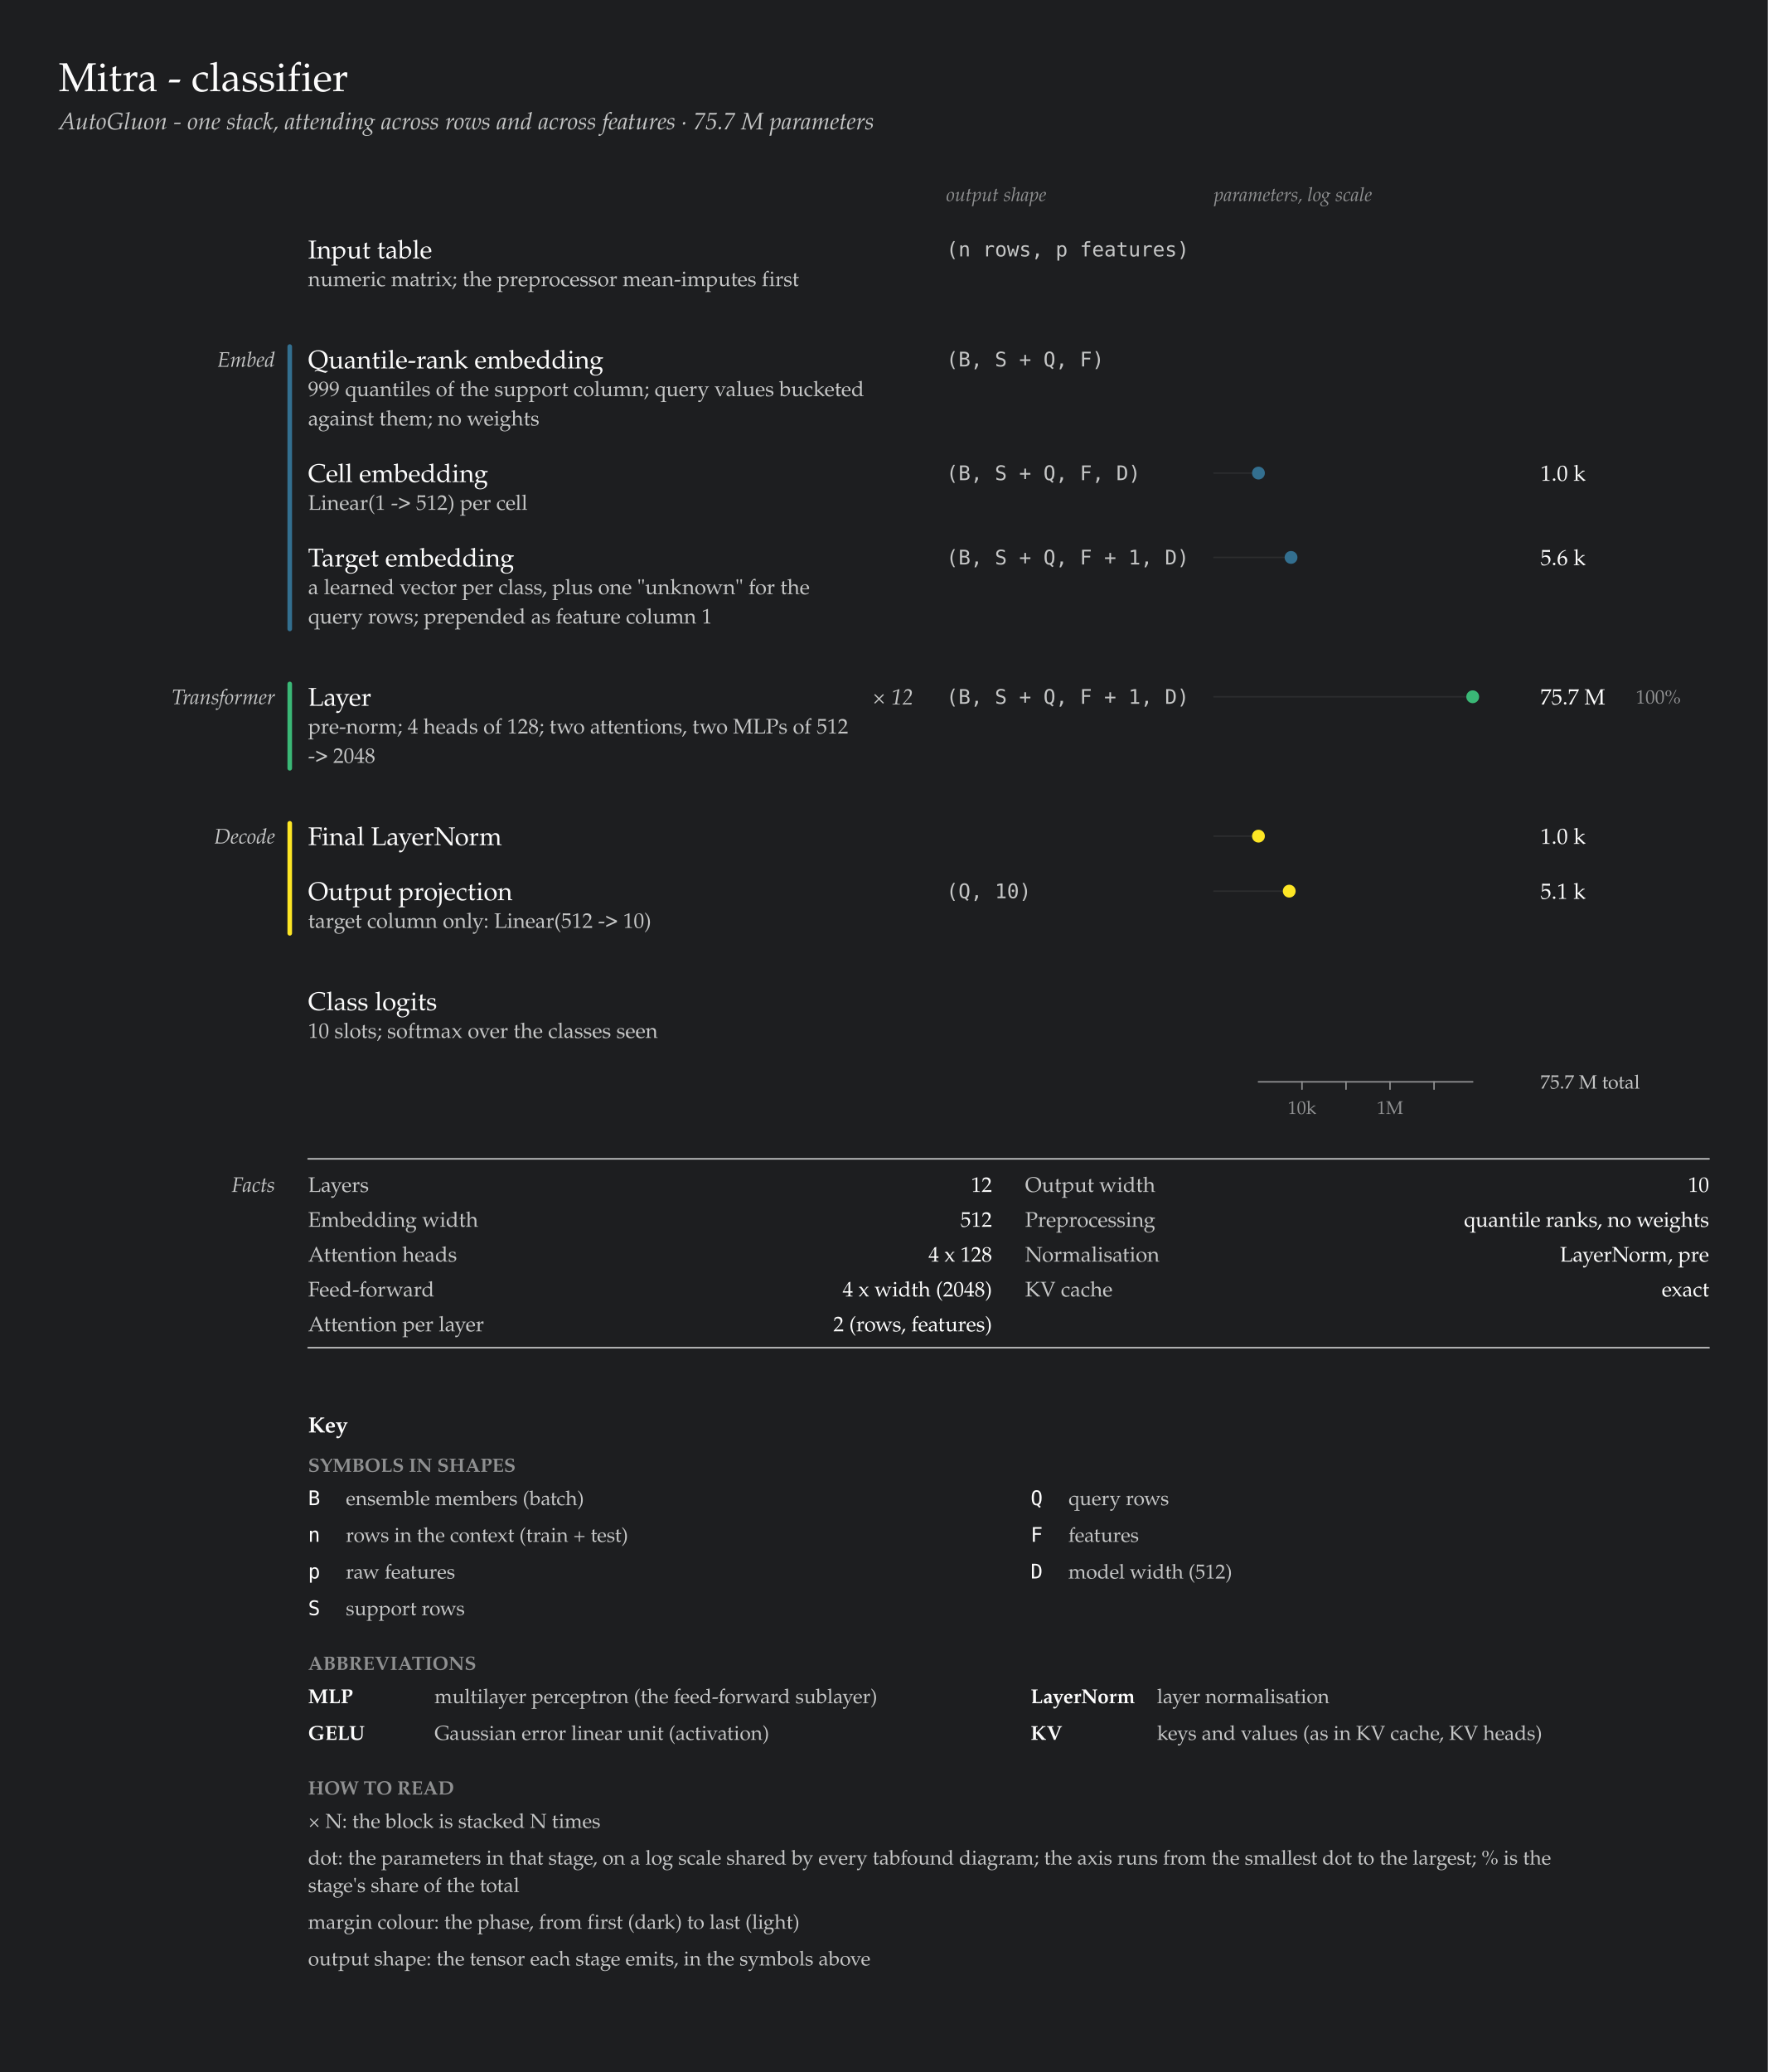
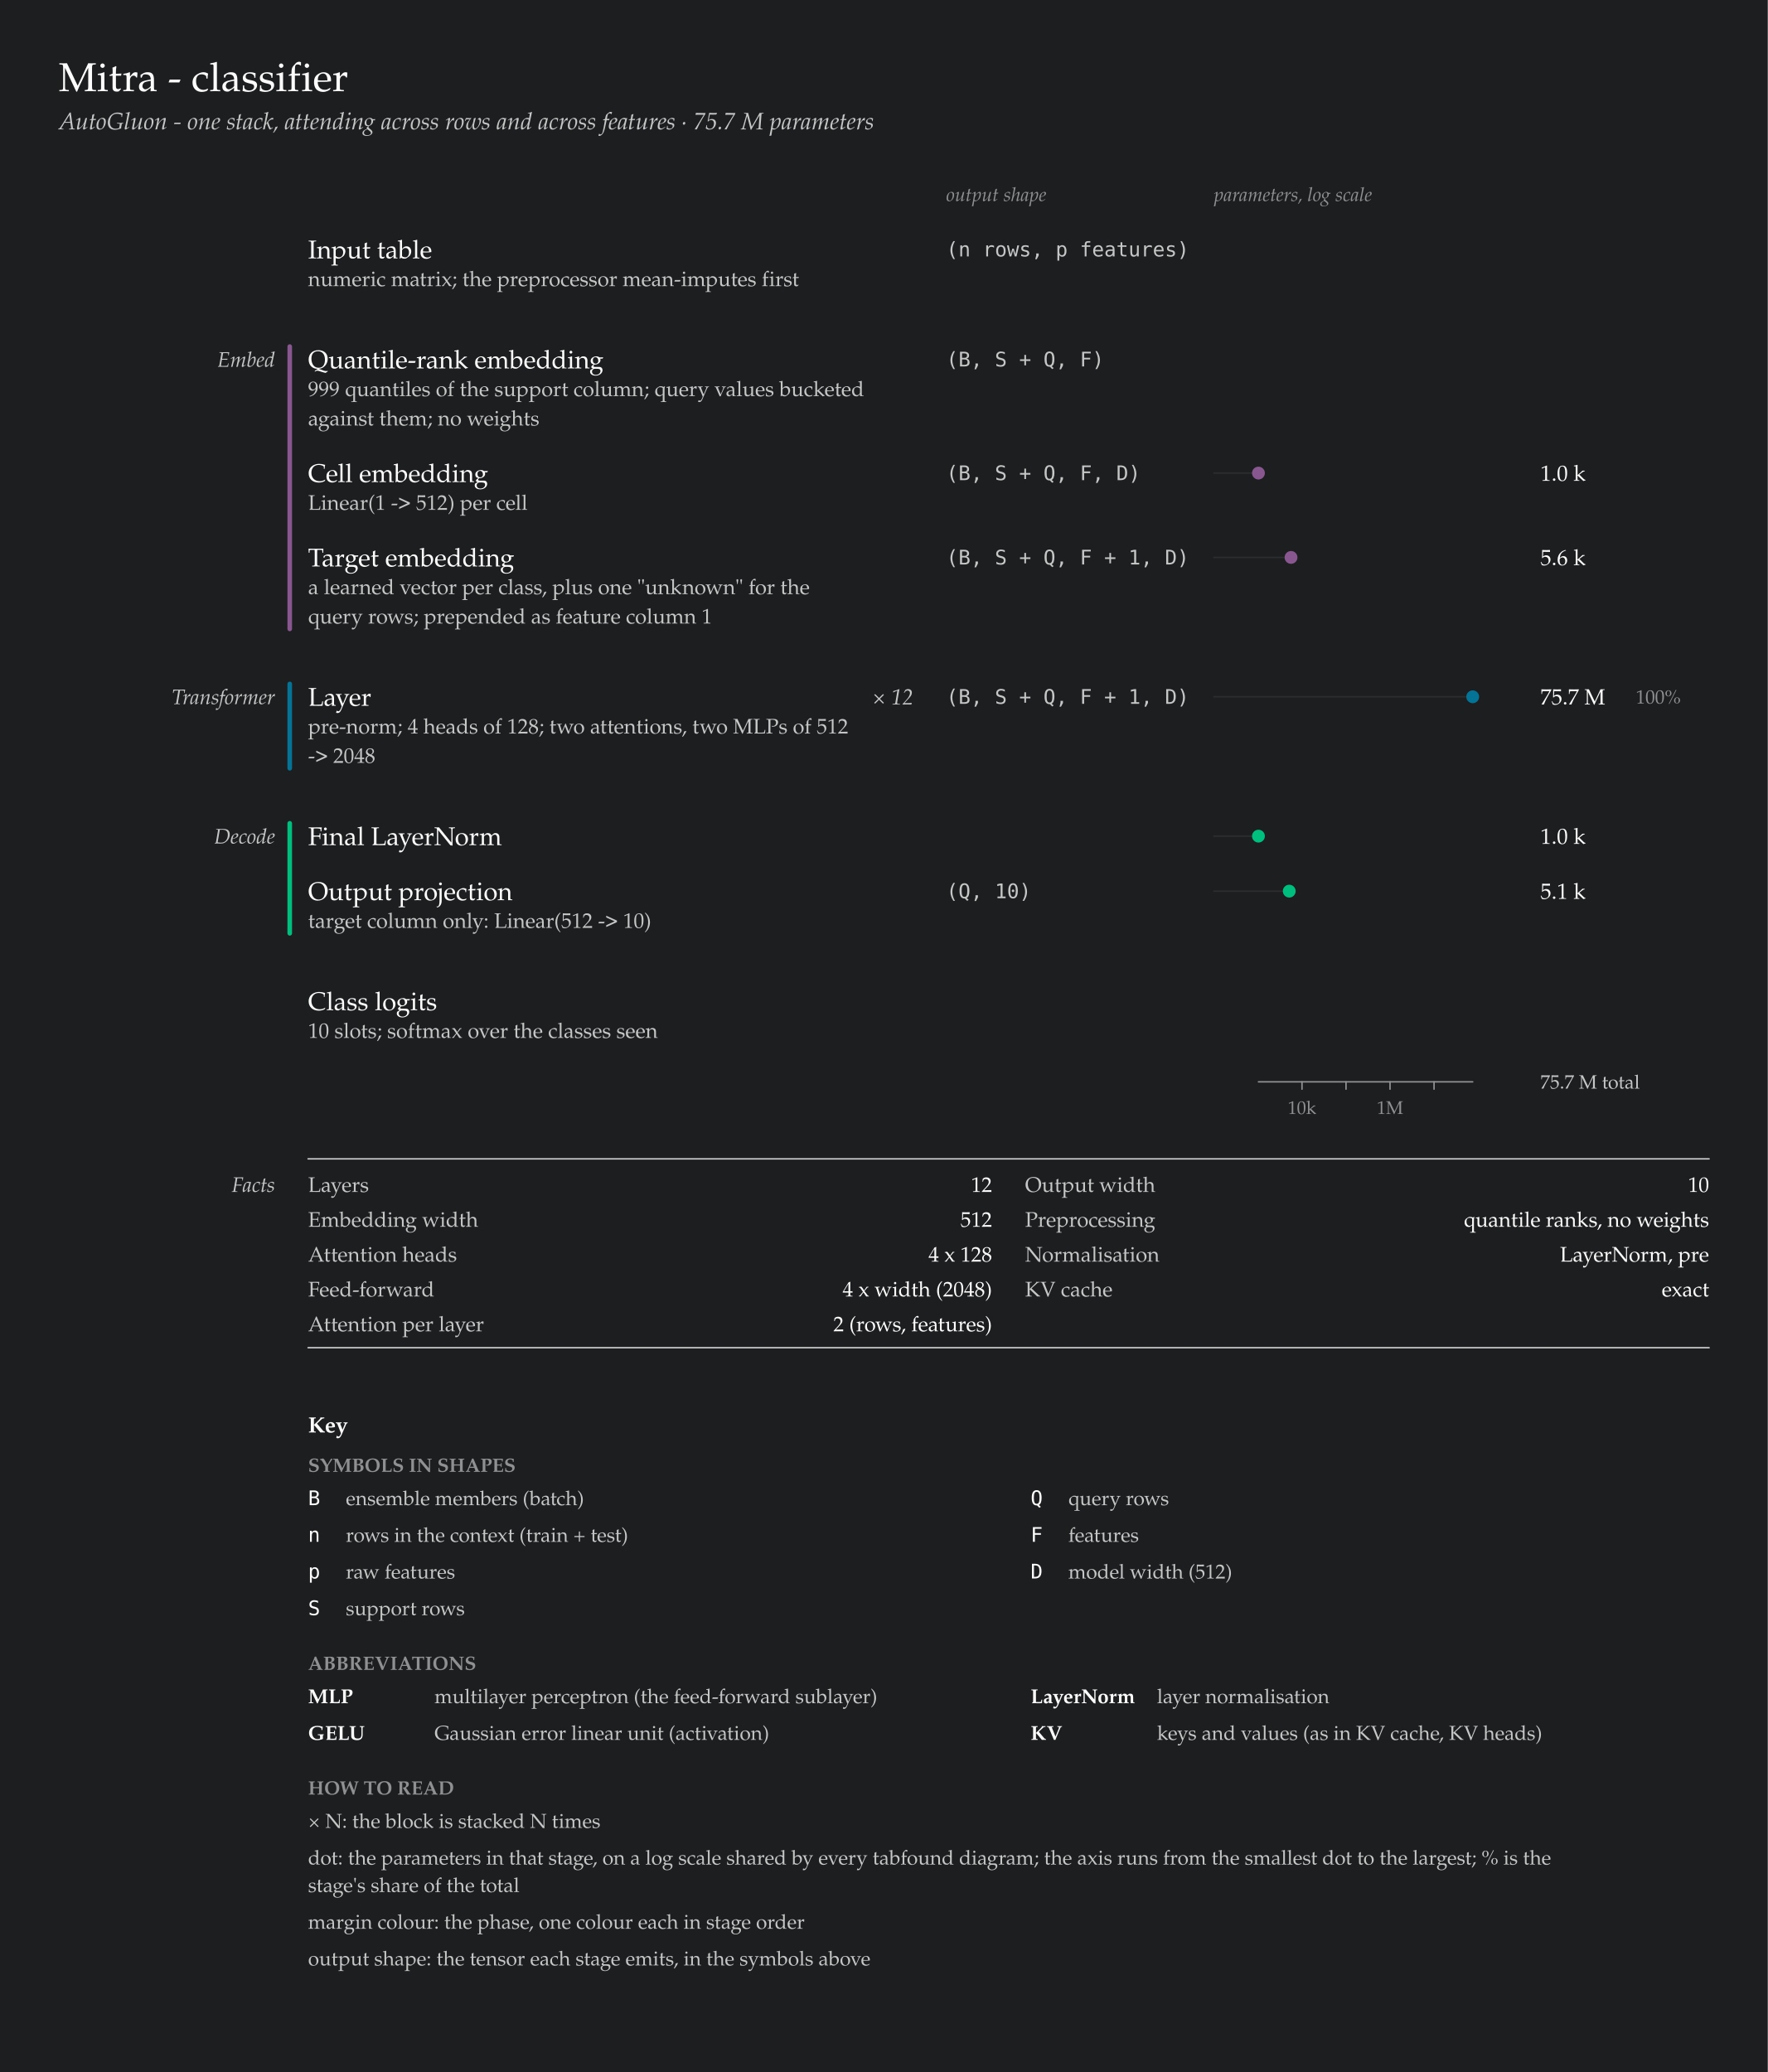
<svg xmlns="http://www.w3.org/2000/svg" width="964" height="1130" viewBox="0 0 964 1130">
  <rect width="964" height="1130" fill="#1d1e20" />
  <text x="32" y="42" dy="0.35em" font-family="'ETBembo', 'ET Book', Palatino, 'Palatino Linotype', 'Book Antiqua', Georgia, serif" font-size="22px" fill="#FCFCFC">Mitra - classifier</text>
  <text x="32" y="66" dy="0.35em" font-family="'ETBembo', 'ET Book', Palatino, 'Palatino Linotype', 'Book Antiqua', Georgia, serif" font-size="13px" font-style="italic" fill="#C5C6C6">AutoGluon  -  one stack, attending across rows and across features  ·  75.7 M parameters</text>
  <text x="516" y="106" dy="0.35em" font-family="'ETBembo', 'ET Book', Palatino, 'Palatino Linotype', 'Book Antiqua', Georgia, serif" font-size="10.5px" font-style="italic" fill="#8F9091">output shape</text>
  <text x="662" y="106" dy="0.35em" font-family="'ETBembo', 'ET Book', Palatino, 'Palatino Linotype', 'Book Antiqua', Georgia, serif" font-size="10.5px" font-style="italic" fill="#8F9091">parameters, log scale</text>
  <text x="168" y="136" dy="0.35em" font-family="'ETBembo', 'ET Book', Palatino, 'Palatino Linotype', 'Book Antiqua', Georgia, serif" font-size="14px" fill="#FCFCFC">Input table</text>
  <text x="168" y="152" dy="0.35em" font-family="'ETBembo', 'ET Book', Palatino, 'Palatino Linotype', 'Book Antiqua', Georgia, serif" font-size="11.5px" fill="#C5C6C6">numeric matrix; the preprocessor mean-imputes first</text>
  <text x="516" y="136" dy="0.35em" font-family="ui-monospace, SFMono-Regular, Menlo, Consolas, monospace" font-size="11px" fill="#C5C6C6">(n rows, p features)</text>
  <text x="168" y="196" dy="0.35em" font-family="'ETBembo', 'ET Book', Palatino, 'Palatino Linotype', 'Book Antiqua', Georgia, serif" font-size="14px" fill="#FCFCFC">Quantile-rank embedding</text>
  <text x="168" y="212" dy="0.35em" font-family="'ETBembo', 'ET Book', Palatino, 'Palatino Linotype', 'Book Antiqua', Georgia, serif" font-size="11.5px" fill="#C5C6C6">999 quantiles of the support column; query values bucketed</text>
  <text x="168" y="228" dy="0.35em" font-family="'ETBembo', 'ET Book', Palatino, 'Palatino Linotype', 'Book Antiqua', Georgia, serif" font-size="11.5px" fill="#C5C6C6">against them; no weights</text>
  <text x="516" y="196" dy="0.35em" font-family="ui-monospace, SFMono-Regular, Menlo, Consolas, monospace" font-size="11px" fill="#C5C6C6">(B, S + Q, F)</text>
  <text x="168" y="258" dy="0.35em" font-family="'ETBembo', 'ET Book', Palatino, 'Palatino Linotype', 'Book Antiqua', Georgia, serif" font-size="14px" fill="#FCFCFC">Cell embedding</text>
  <text x="168" y="274" dy="0.35em" font-family="'ETBembo', 'ET Book', Palatino, 'Palatino Linotype', 'Book Antiqua', Georgia, serif" font-size="11.5px" fill="#C5C6C6">Linear(1 -&gt; 512) per cell</text>
  <text x="516" y="258" dy="0.35em" font-family="ui-monospace, SFMono-Regular, Menlo, Consolas, monospace" font-size="11px" fill="#C5C6C6">(B, S + Q, F, D)</text>
  <line x1="662" y1="258" x2="686.25" y2="258" stroke="#2C2D2E" stroke-width="0.8" stroke-linecap="round" />
-   <rect x="682.75" y="254.5" width="7" height="7" rx="3.5" fill="#336F8F" />
+   <rect x="682.75" y="254.5" width="7" height="7" rx="3.5" fill="#88578F" />
  <text x="840" y="258" dy="0.35em" font-family="'ETBembo', 'ET Book', Palatino, 'Palatino Linotype', 'Book Antiqua', Georgia, serif" font-size="12px" fill="#FCFCFC">1.0 k</text>
  <text x="168" y="304" dy="0.35em" font-family="'ETBembo', 'ET Book', Palatino, 'Palatino Linotype', 'Book Antiqua', Georgia, serif" font-size="14px" fill="#FCFCFC">Target embedding</text>
  <text x="168" y="320" dy="0.35em" font-family="'ETBembo', 'ET Book', Palatino, 'Palatino Linotype', 'Book Antiqua', Georgia, serif" font-size="11.5px" fill="#C5C6C6">a learned vector per class, plus one "unknown" for the</text>
  <text x="168" y="336" dy="0.35em" font-family="'ETBembo', 'ET Book', Palatino, 'Palatino Linotype', 'Book Antiqua', Georgia, serif" font-size="11.5px" fill="#C5C6C6">query rows; prepended as feature column 1</text>
  <text x="516" y="304" dy="0.35em" font-family="ui-monospace, SFMono-Regular, Menlo, Consolas, monospace" font-size="11px" fill="#C5C6C6">(B, S + Q, F + 1, D)</text>
  <line x1="662" y1="304" x2="704.02" y2="304" stroke="#2C2D2E" stroke-width="0.8" stroke-linecap="round" />
-   <rect x="700.52" y="300.5" width="7" height="7" rx="3.5" fill="#336F8F" />
+   <rect x="700.52" y="300.5" width="7" height="7" rx="3.5" fill="#88578F" />
  <text x="840" y="304" dy="0.35em" font-family="'ETBembo', 'ET Book', Palatino, 'Palatino Linotype', 'Book Antiqua', Georgia, serif" font-size="12px" fill="#FCFCFC">5.6 k</text>
  <text x="168" y="380" dy="0.35em" font-family="'ETBembo', 'ET Book', Palatino, 'Palatino Linotype', 'Book Antiqua', Georgia, serif" font-size="14px" fill="#FCFCFC">Layer</text>
  <text x="498" y="380" dy="0.35em" font-family="'ETBembo', 'ET Book', Palatino, 'Palatino Linotype', 'Book Antiqua', Georgia, serif" font-size="12px" font-style="italic" text-anchor="end" fill="#C5C6C6">× 12</text>
  <text x="168" y="396" dy="0.35em" font-family="'ETBembo', 'ET Book', Palatino, 'Palatino Linotype', 'Book Antiqua', Georgia, serif" font-size="11.5px" fill="#C5C6C6">pre-norm; 4 heads of 128; two attentions, two MLPs of 512</text>
  <text x="168" y="412" dy="0.35em" font-family="'ETBembo', 'ET Book', Palatino, 'Palatino Linotype', 'Book Antiqua', Georgia, serif" font-size="11.5px" fill="#C5C6C6">-&gt; 2048</text>
  <text x="516" y="380" dy="0.35em" font-family="ui-monospace, SFMono-Regular, Menlo, Consolas, monospace" font-size="11px" fill="#C5C6C6">(B, S + Q, F + 1, D)</text>
  <line x1="662" y1="380" x2="803.09" y2="380" stroke="#2C2D2E" stroke-width="0.8" stroke-linecap="round" />
-   <rect x="799.59" y="376.5" width="7" height="7" rx="3.5" fill="#3AB876" />
+   <rect x="799.59" y="376.5" width="7" height="7" rx="3.5" fill="#057396" />
  <text x="840" y="380" dy="0.35em" font-family="'ETBembo', 'ET Book', Palatino, 'Palatino Linotype', 'Book Antiqua', Georgia, serif" font-size="12px" fill="#FCFCFC">75.7 M</text>
  <text x="892" y="380" dy="0.35em" font-family="'ETBembo', 'ET Book', Palatino, 'Palatino Linotype', 'Book Antiqua', Georgia, serif" font-size="10.5px" fill="#8F9091">100%</text>
  <text x="168" y="456" dy="0.35em" font-family="'ETBembo', 'ET Book', Palatino, 'Palatino Linotype', 'Book Antiqua', Georgia, serif" font-size="14px" fill="#FCFCFC">Final LayerNorm</text>
  <line x1="662" y1="456" x2="686.25" y2="456" stroke="#2C2D2E" stroke-width="0.8" stroke-linecap="round" />
-   <rect x="682.75" y="452.5" width="7" height="7" rx="3.5" fill="#FDE625" />
+   <rect x="682.75" y="452.5" width="7" height="7" rx="3.5" fill="#00be7d" />
  <text x="840" y="456" dy="0.35em" font-family="'ETBembo', 'ET Book', Palatino, 'Palatino Linotype', 'Book Antiqua', Georgia, serif" font-size="12px" fill="#FCFCFC">1.0 k</text>
  <text x="168" y="486" dy="0.35em" font-family="'ETBembo', 'ET Book', Palatino, 'Palatino Linotype', 'Book Antiqua', Georgia, serif" font-size="14px" fill="#FCFCFC">Output projection</text>
  <text x="168" y="502" dy="0.35em" font-family="'ETBembo', 'ET Book', Palatino, 'Palatino Linotype', 'Book Antiqua', Georgia, serif" font-size="11.5px" fill="#C5C6C6">target column only: Linear(512 -&gt; 10)</text>
  <text x="516" y="486" dy="0.35em" font-family="ui-monospace, SFMono-Regular, Menlo, Consolas, monospace" font-size="11px" fill="#C5C6C6">(Q, 10)</text>
  <line x1="662" y1="486" x2="703.04" y2="486" stroke="#2C2D2E" stroke-width="0.8" stroke-linecap="round" />
-   <rect x="699.54" y="482.5" width="7" height="7" rx="3.5" fill="#FDE625" />
+   <rect x="699.54" y="482.5" width="7" height="7" rx="3.5" fill="#00be7d" />
  <text x="840" y="486" dy="0.35em" font-family="'ETBembo', 'ET Book', Palatino, 'Palatino Linotype', 'Book Antiqua', Georgia, serif" font-size="12px" fill="#FCFCFC">5.1 k</text>
  <text x="168" y="546" dy="0.35em" font-family="'ETBembo', 'ET Book', Palatino, 'Palatino Linotype', 'Book Antiqua', Georgia, serif" font-size="14px" fill="#FCFCFC">Class logits</text>
  <text x="168" y="562" dy="0.35em" font-family="'ETBembo', 'ET Book', Palatino, 'Palatino Linotype', 'Book Antiqua', Georgia, serif" font-size="11.5px" fill="#C5C6C6">10 slots; softmax over the classes seen</text>
-   <line x1="158" y1="189" x2="158" y2="343" stroke="#336F8F" stroke-width="2.5" stroke-linecap="round" />
+   <line x1="158" y1="189" x2="158" y2="343" stroke="#88578F" stroke-width="2.5" stroke-linecap="round" />
  <text x="150" y="196" dy="0.35em" font-family="'ETBembo', 'ET Book', Palatino, 'Palatino Linotype', 'Book Antiqua', Georgia, serif" font-size="11.5px" font-style="italic" text-anchor="end" fill="#C5C6C6">Embed</text>
-   <line x1="158" y1="373" x2="158" y2="419" stroke="#3AB876" stroke-width="2.5" stroke-linecap="round" />
+   <line x1="158" y1="373" x2="158" y2="419" stroke="#057396" stroke-width="2.5" stroke-linecap="round" />
  <text x="150" y="380" dy="0.35em" font-family="'ETBembo', 'ET Book', Palatino, 'Palatino Linotype', 'Book Antiqua', Georgia, serif" font-size="11.5px" font-style="italic" text-anchor="end" fill="#C5C6C6">Transformer</text>
-   <line x1="158" y1="449" x2="158" y2="509" stroke="#FDE625" stroke-width="2.5" stroke-linecap="round" />
+   <line x1="158" y1="449" x2="158" y2="509" stroke="#00be7d" stroke-width="2.5" stroke-linecap="round" />
  <text x="150" y="456" dy="0.35em" font-family="'ETBembo', 'ET Book', Palatino, 'Palatino Linotype', 'Book Antiqua', Georgia, serif" font-size="11.5px" font-style="italic" text-anchor="end" fill="#C5C6C6">Decode</text>
  <line x1="686.25" y1="590" x2="803.09" y2="590" stroke="#8F9091" stroke-width="0.8" stroke-linecap="round" />
  <line x1="710" y1="590" x2="710" y2="594" stroke="#8F9091" stroke-width="0.8" stroke-linecap="round" />
  <text x="710" y="604" dy="0.35em" font-family="'ETBembo', 'ET Book', Palatino, 'Palatino Linotype', 'Book Antiqua', Georgia, serif" font-size="10px" text-anchor="middle" fill="#8F9091">10k</text>
  <line x1="734" y1="590" x2="734" y2="594" stroke="#8F9091" stroke-width="0.8" stroke-linecap="round" />
  <line x1="758" y1="590" x2="758" y2="594" stroke="#8F9091" stroke-width="0.8" stroke-linecap="round" />
  <text x="758" y="604" dy="0.35em" font-family="'ETBembo', 'ET Book', Palatino, 'Palatino Linotype', 'Book Antiqua', Georgia, serif" font-size="10px" text-anchor="middle" fill="#8F9091">1M</text>
  <line x1="782" y1="590" x2="782" y2="594" stroke="#8F9091" stroke-width="0.8" stroke-linecap="round" />
  <text x="840" y="590" dy="0.35em" font-family="'ETBembo', 'ET Book', Palatino, 'Palatino Linotype', 'Book Antiqua', Georgia, serif" font-size="10.5px" fill="#C5C6C6">75.7 M total</text>
  <line x1="168" y1="632" x2="932" y2="632" stroke="#C5C6C6" stroke-width="0.8" stroke-linecap="round" />
  <text x="150" y="646" dy="0.35em" font-family="'ETBembo', 'ET Book', Palatino, 'Palatino Linotype', 'Book Antiqua', Georgia, serif" font-size="11.5px" font-style="italic" text-anchor="end" fill="#C5C6C6">Facts</text>
  <text x="168" y="646" dy="0.35em" font-family="'ETBembo', 'ET Book', Palatino, 'Palatino Linotype', 'Book Antiqua', Georgia, serif" font-size="11.5px" fill="#C5C6C6">Layers</text>
  <text x="541" y="646" dy="0.35em" font-family="'ETBembo', 'ET Book', Palatino, 'Palatino Linotype', 'Book Antiqua', Georgia, serif" font-size="11.5px" text-anchor="end" fill="#FCFCFC">12</text>
  <text x="168" y="665" dy="0.35em" font-family="'ETBembo', 'ET Book', Palatino, 'Palatino Linotype', 'Book Antiqua', Georgia, serif" font-size="11.5px" fill="#C5C6C6">Embedding width</text>
  <text x="541" y="665" dy="0.35em" font-family="'ETBembo', 'ET Book', Palatino, 'Palatino Linotype', 'Book Antiqua', Georgia, serif" font-size="11.5px" text-anchor="end" fill="#FCFCFC">512</text>
  <text x="168" y="684" dy="0.35em" font-family="'ETBembo', 'ET Book', Palatino, 'Palatino Linotype', 'Book Antiqua', Georgia, serif" font-size="11.5px" fill="#C5C6C6">Attention heads</text>
  <text x="541" y="684" dy="0.35em" font-family="'ETBembo', 'ET Book', Palatino, 'Palatino Linotype', 'Book Antiqua', Georgia, serif" font-size="11.5px" text-anchor="end" fill="#FCFCFC">4 x 128</text>
  <text x="168" y="703" dy="0.35em" font-family="'ETBembo', 'ET Book', Palatino, 'Palatino Linotype', 'Book Antiqua', Georgia, serif" font-size="11.5px" fill="#C5C6C6">Feed-forward</text>
  <text x="541" y="703" dy="0.35em" font-family="'ETBembo', 'ET Book', Palatino, 'Palatino Linotype', 'Book Antiqua', Georgia, serif" font-size="11.5px" text-anchor="end" fill="#FCFCFC">4 x width (2048)</text>
  <text x="168" y="722" dy="0.35em" font-family="'ETBembo', 'ET Book', Palatino, 'Palatino Linotype', 'Book Antiqua', Georgia, serif" font-size="11.5px" fill="#C5C6C6">Attention per layer</text>
  <text x="541" y="722" dy="0.35em" font-family="'ETBembo', 'ET Book', Palatino, 'Palatino Linotype', 'Book Antiqua', Georgia, serif" font-size="11.5px" text-anchor="end" fill="#FCFCFC">2 (rows, features)</text>
  <text x="559" y="646" dy="0.35em" font-family="'ETBembo', 'ET Book', Palatino, 'Palatino Linotype', 'Book Antiqua', Georgia, serif" font-size="11.5px" fill="#C5C6C6">Output width</text>
  <text x="932" y="646" dy="0.35em" font-family="'ETBembo', 'ET Book', Palatino, 'Palatino Linotype', 'Book Antiqua', Georgia, serif" font-size="11.5px" text-anchor="end" fill="#FCFCFC">10</text>
  <text x="559" y="665" dy="0.35em" font-family="'ETBembo', 'ET Book', Palatino, 'Palatino Linotype', 'Book Antiqua', Georgia, serif" font-size="11.5px" fill="#C5C6C6">Preprocessing</text>
  <text x="932" y="665" dy="0.35em" font-family="'ETBembo', 'ET Book', Palatino, 'Palatino Linotype', 'Book Antiqua', Georgia, serif" font-size="11.5px" text-anchor="end" fill="#FCFCFC">quantile ranks, no weights</text>
  <text x="559" y="684" dy="0.35em" font-family="'ETBembo', 'ET Book', Palatino, 'Palatino Linotype', 'Book Antiqua', Georgia, serif" font-size="11.5px" fill="#C5C6C6">Normalisation</text>
  <text x="932" y="684" dy="0.35em" font-family="'ETBembo', 'ET Book', Palatino, 'Palatino Linotype', 'Book Antiqua', Georgia, serif" font-size="11.5px" text-anchor="end" fill="#FCFCFC">LayerNorm, pre</text>
  <text x="559" y="703" dy="0.35em" font-family="'ETBembo', 'ET Book', Palatino, 'Palatino Linotype', 'Book Antiqua', Georgia, serif" font-size="11.5px" fill="#C5C6C6">KV cache</text>
  <text x="932" y="703" dy="0.35em" font-family="'ETBembo', 'ET Book', Palatino, 'Palatino Linotype', 'Book Antiqua', Georgia, serif" font-size="11.5px" text-anchor="end" fill="#FCFCFC">exact</text>
  <line x1="168" y1="735" x2="932" y2="735" stroke="#C5C6C6" stroke-width="0.8" stroke-linecap="round" />
  <text x="168" y="777" dy="0.35em" font-family="'ETBembo', 'ET Book', Palatino, 'Palatino Linotype', 'Book Antiqua', Georgia, serif" font-size="12px" font-weight="600" fill="#FCFCFC">Key</text>
  <text x="168" y="799" dy="0.35em" font-family="'ETBembo', 'ET Book', Palatino, 'Palatino Linotype', 'Book Antiqua', Georgia, serif" font-size="10.5px" font-weight="600" fill="#8F9091">SYMBOLS IN SHAPES</text>
  <text x="168" y="817" dy="0.35em" font-family="ui-monospace, SFMono-Regular, Menlo, Consolas, monospace" font-size="11px" fill="#FCFCFC">B</text>
  <text x="188.6" y="817" dy="0.35em" font-family="'ETBembo', 'ET Book', Palatino, 'Palatino Linotype', 'Book Antiqua', Georgia, serif" font-size="11px" fill="#C5C6C6">ensemble members (batch)</text>
  <text x="168" y="837" dy="0.35em" font-family="ui-monospace, SFMono-Regular, Menlo, Consolas, monospace" font-size="11px" fill="#FCFCFC">n</text>
  <text x="188.6" y="837" dy="0.35em" font-family="'ETBembo', 'ET Book', Palatino, 'Palatino Linotype', 'Book Antiqua', Georgia, serif" font-size="11px" fill="#C5C6C6">rows in the context (train + test)</text>
  <text x="168" y="857" dy="0.35em" font-family="ui-monospace, SFMono-Regular, Menlo, Consolas, monospace" font-size="11px" fill="#FCFCFC">p</text>
  <text x="188.6" y="857" dy="0.35em" font-family="'ETBembo', 'ET Book', Palatino, 'Palatino Linotype', 'Book Antiqua', Georgia, serif" font-size="11px" fill="#C5C6C6">raw features</text>
  <text x="168" y="877" dy="0.35em" font-family="ui-monospace, SFMono-Regular, Menlo, Consolas, monospace" font-size="11px" fill="#FCFCFC">S</text>
  <text x="188.6" y="877" dy="0.35em" font-family="'ETBembo', 'ET Book', Palatino, 'Palatino Linotype', 'Book Antiqua', Georgia, serif" font-size="11px" fill="#C5C6C6">support rows</text>
  <text x="562" y="817" dy="0.35em" font-family="ui-monospace, SFMono-Regular, Menlo, Consolas, monospace" font-size="11px" fill="#FCFCFC">Q</text>
  <text x="582.6" y="817" dy="0.35em" font-family="'ETBembo', 'ET Book', Palatino, 'Palatino Linotype', 'Book Antiqua', Georgia, serif" font-size="11px" fill="#C5C6C6">query rows</text>
  <text x="562" y="837" dy="0.35em" font-family="ui-monospace, SFMono-Regular, Menlo, Consolas, monospace" font-size="11px" fill="#FCFCFC">F</text>
  <text x="582.6" y="837" dy="0.35em" font-family="'ETBembo', 'ET Book', Palatino, 'Palatino Linotype', 'Book Antiqua', Georgia, serif" font-size="11px" fill="#C5C6C6">features</text>
  <text x="562" y="857" dy="0.35em" font-family="ui-monospace, SFMono-Regular, Menlo, Consolas, monospace" font-size="11px" fill="#FCFCFC">D</text>
  <text x="582.6" y="857" dy="0.35em" font-family="'ETBembo', 'ET Book', Palatino, 'Palatino Linotype', 'Book Antiqua', Georgia, serif" font-size="11px" fill="#C5C6C6">model width (512)</text>
  <text x="168" y="907" dy="0.35em" font-family="'ETBembo', 'ET Book', Palatino, 'Palatino Linotype', 'Book Antiqua', Georgia, serif" font-size="10.5px" font-weight="600" fill="#8F9091">ABBREVIATIONS</text>
  <text x="168" y="925" dy="0.35em" font-family="'ETBembo', 'ET Book', Palatino, 'Palatino Linotype', 'Book Antiqua', Georgia, serif" font-size="11px" font-weight="600" fill="#FCFCFC">MLP</text>
  <text x="236.94" y="925" dy="0.35em" font-family="'ETBembo', 'ET Book', Palatino, 'Palatino Linotype', 'Book Antiqua', Georgia, serif" font-size="11px" fill="#C5C6C6">multilayer perceptron (the feed-forward sublayer)</text>
  <text x="168" y="945" dy="0.35em" font-family="'ETBembo', 'ET Book', Palatino, 'Palatino Linotype', 'Book Antiqua', Georgia, serif" font-size="11px" font-weight="600" fill="#FCFCFC">GELU</text>
  <text x="236.94" y="945" dy="0.35em" font-family="'ETBembo', 'ET Book', Palatino, 'Palatino Linotype', 'Book Antiqua', Georgia, serif" font-size="11px" fill="#C5C6C6">Gaussian error linear unit (activation)</text>
  <text x="562" y="925" dy="0.35em" font-family="'ETBembo', 'ET Book', Palatino, 'Palatino Linotype', 'Book Antiqua', Georgia, serif" font-size="11px" font-weight="600" fill="#FCFCFC">LayerNorm</text>
  <text x="630.94" y="925" dy="0.35em" font-family="'ETBembo', 'ET Book', Palatino, 'Palatino Linotype', 'Book Antiqua', Georgia, serif" font-size="11px" fill="#C5C6C6">layer normalisation</text>
  <text x="562" y="945" dy="0.35em" font-family="'ETBembo', 'ET Book', Palatino, 'Palatino Linotype', 'Book Antiqua', Georgia, serif" font-size="11px" font-weight="600" fill="#FCFCFC">KV</text>
  <text x="630.94" y="945" dy="0.35em" font-family="'ETBembo', 'ET Book', Palatino, 'Palatino Linotype', 'Book Antiqua', Georgia, serif" font-size="11px" fill="#C5C6C6">keys and values (as in KV cache, KV heads)</text>
  <text x="168" y="975" dy="0.35em" font-family="'ETBembo', 'ET Book', Palatino, 'Palatino Linotype', 'Book Antiqua', Georgia, serif" font-size="10.5px" font-weight="600" fill="#8F9091">HOW TO READ</text>
  <text x="168" y="993" dy="0.35em" font-family="'ETBembo', 'ET Book', Palatino, 'Palatino Linotype', 'Book Antiqua', Georgia, serif" font-size="11px" fill="#C5C6C6">× N: the block is stacked N times</text>
  <text x="168" y="1013" dy="0.35em" font-family="'ETBembo', 'ET Book', Palatino, 'Palatino Linotype', 'Book Antiqua', Georgia, serif" font-size="11px" fill="#C5C6C6">dot: the parameters in that stage, on a log scale shared by every tabfound diagram; the axis runs from the smallest dot to the largest; % is the</text>
  <text x="168" y="1028" dy="0.35em" font-family="'ETBembo', 'ET Book', Palatino, 'Palatino Linotype', 'Book Antiqua', Georgia, serif" font-size="11px" fill="#C5C6C6">stage's share of the total</text>
-   <text x="168" y="1048" dy="0.35em" font-family="'ETBembo', 'ET Book', Palatino, 'Palatino Linotype', 'Book Antiqua', Georgia, serif" font-size="11px" fill="#C5C6C6">margin colour: the phase, from first (dark) to last (light)</text>
+   <text x="168" y="1048" dy="0.35em" font-family="'ETBembo', 'ET Book', Palatino, 'Palatino Linotype', 'Book Antiqua', Georgia, serif" font-size="11px" fill="#C5C6C6">margin colour: the phase, one colour each in stage order</text>
  <text x="168" y="1068" dy="0.35em" font-family="'ETBembo', 'ET Book', Palatino, 'Palatino Linotype', 'Book Antiqua', Georgia, serif" font-size="11px" fill="#C5C6C6">output shape: the tensor each stage emits, in the symbols above</text>
</svg>
